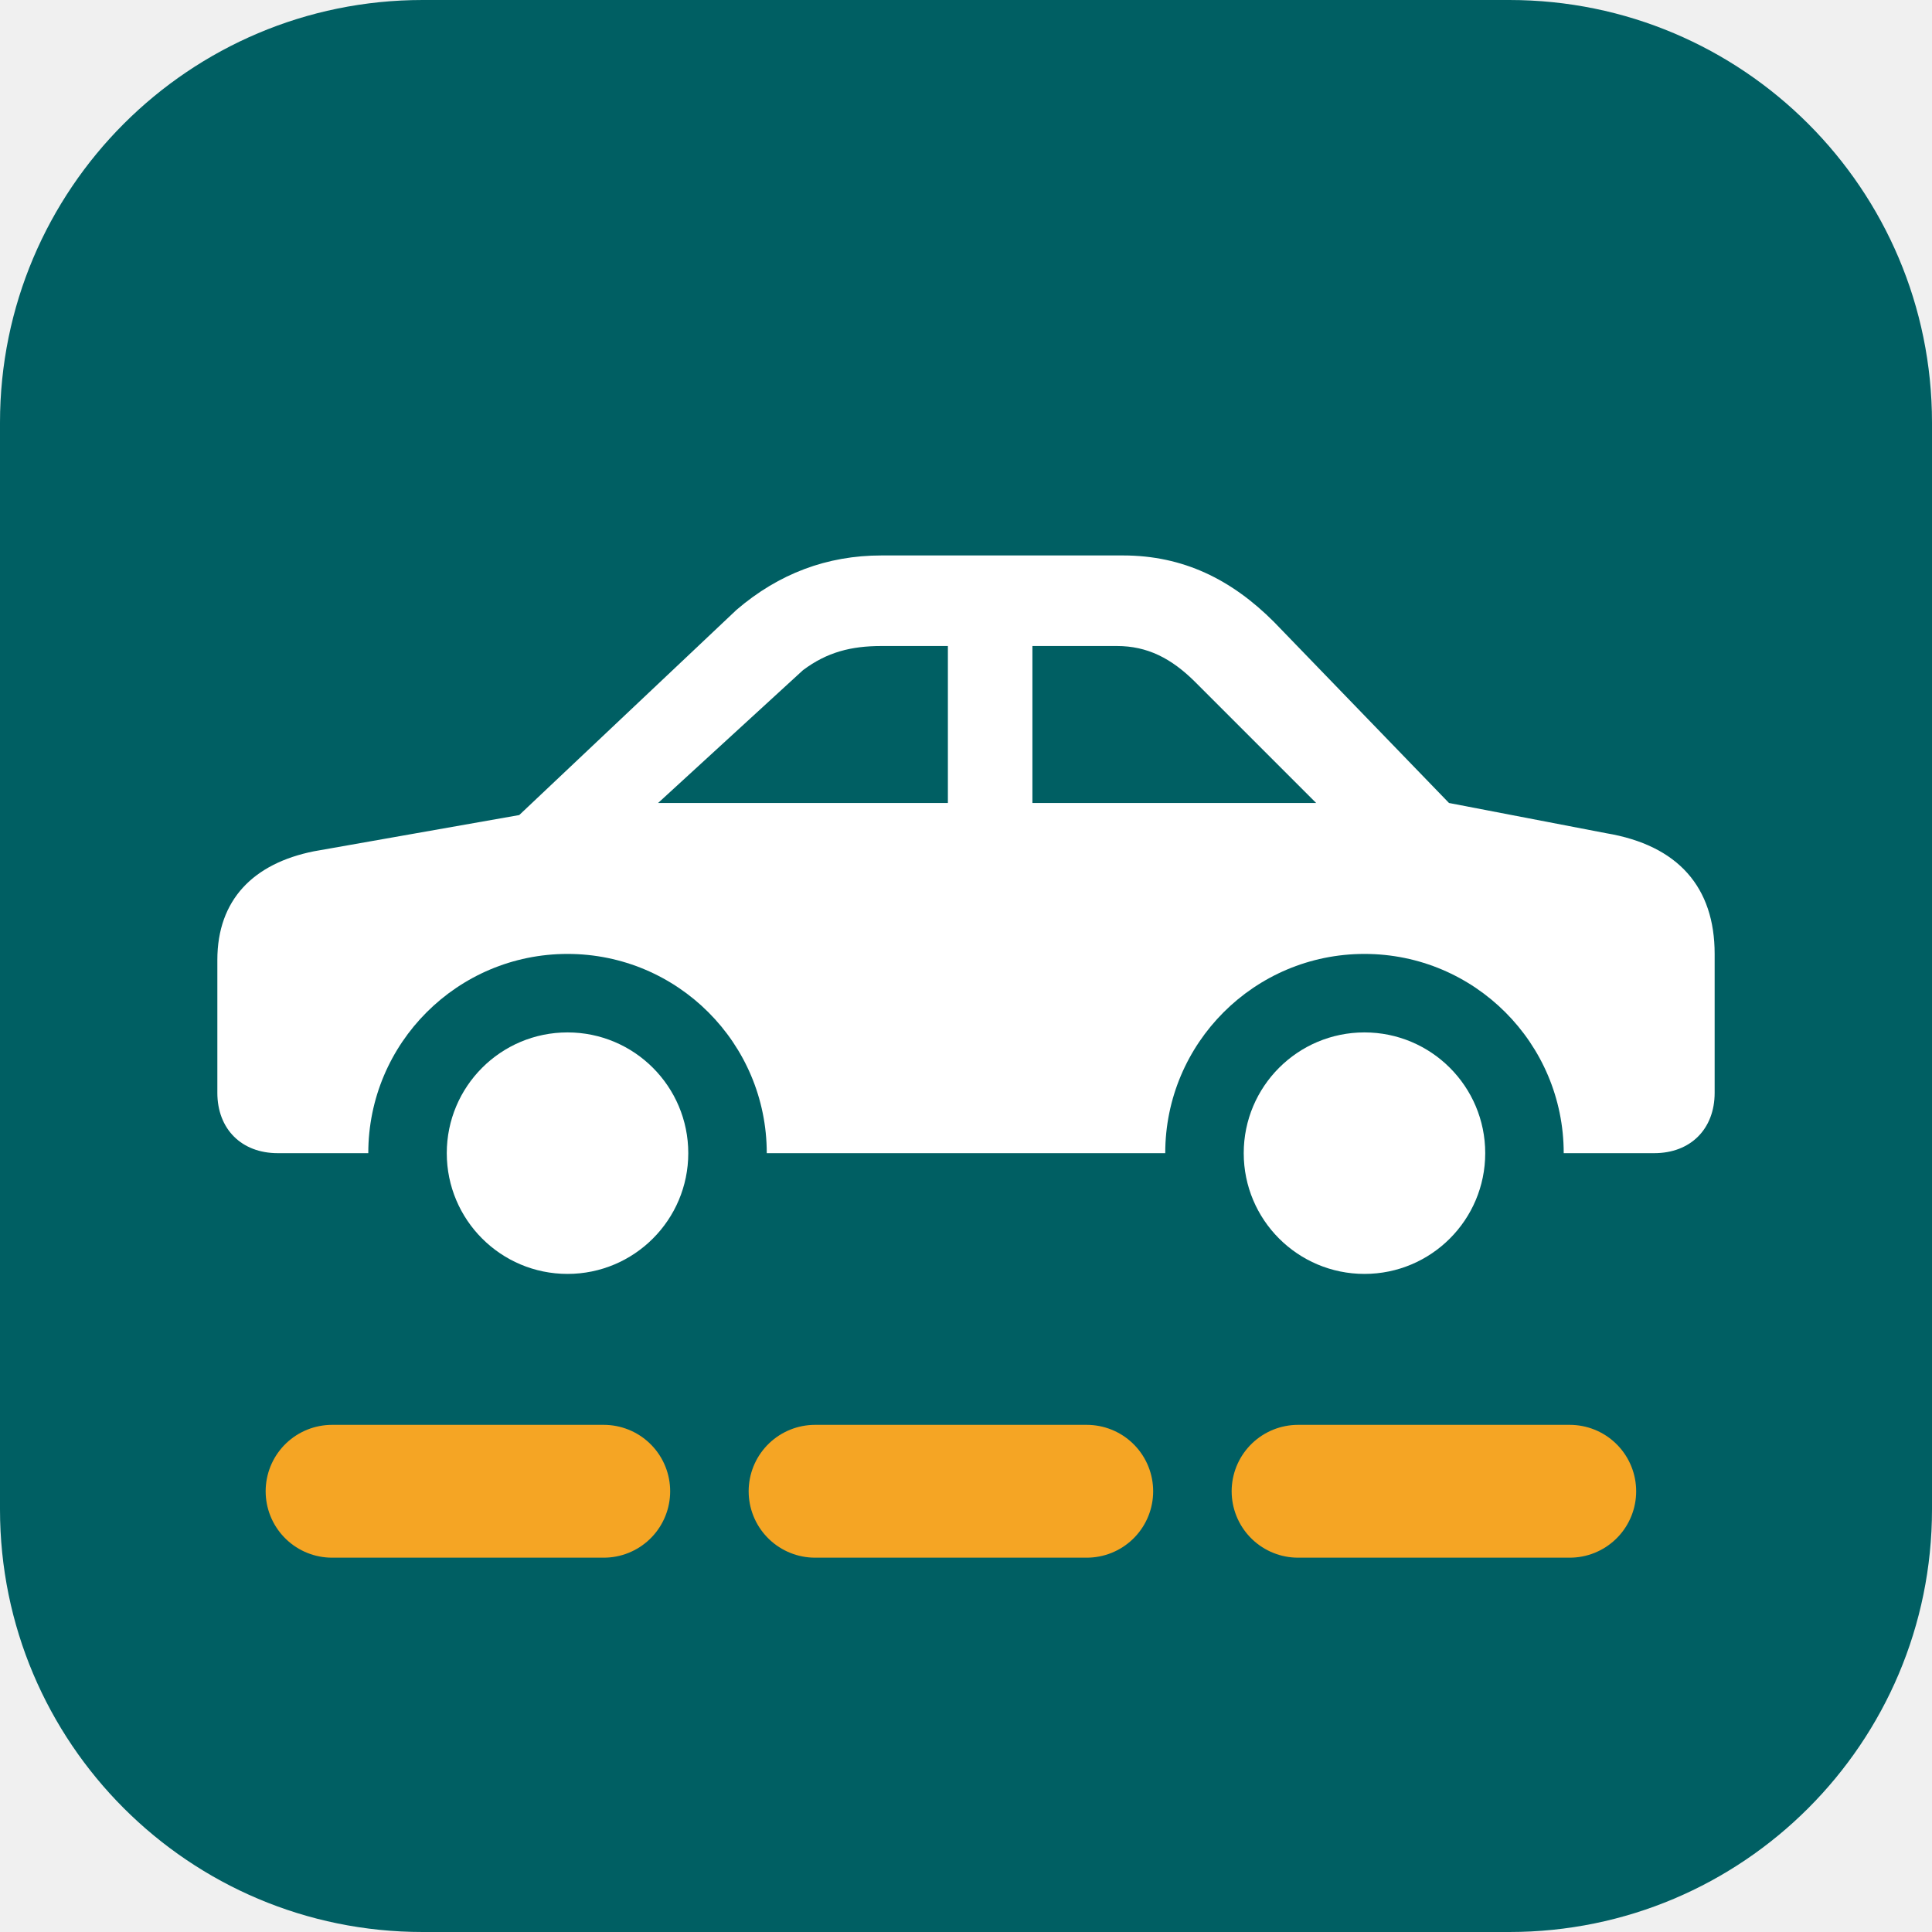
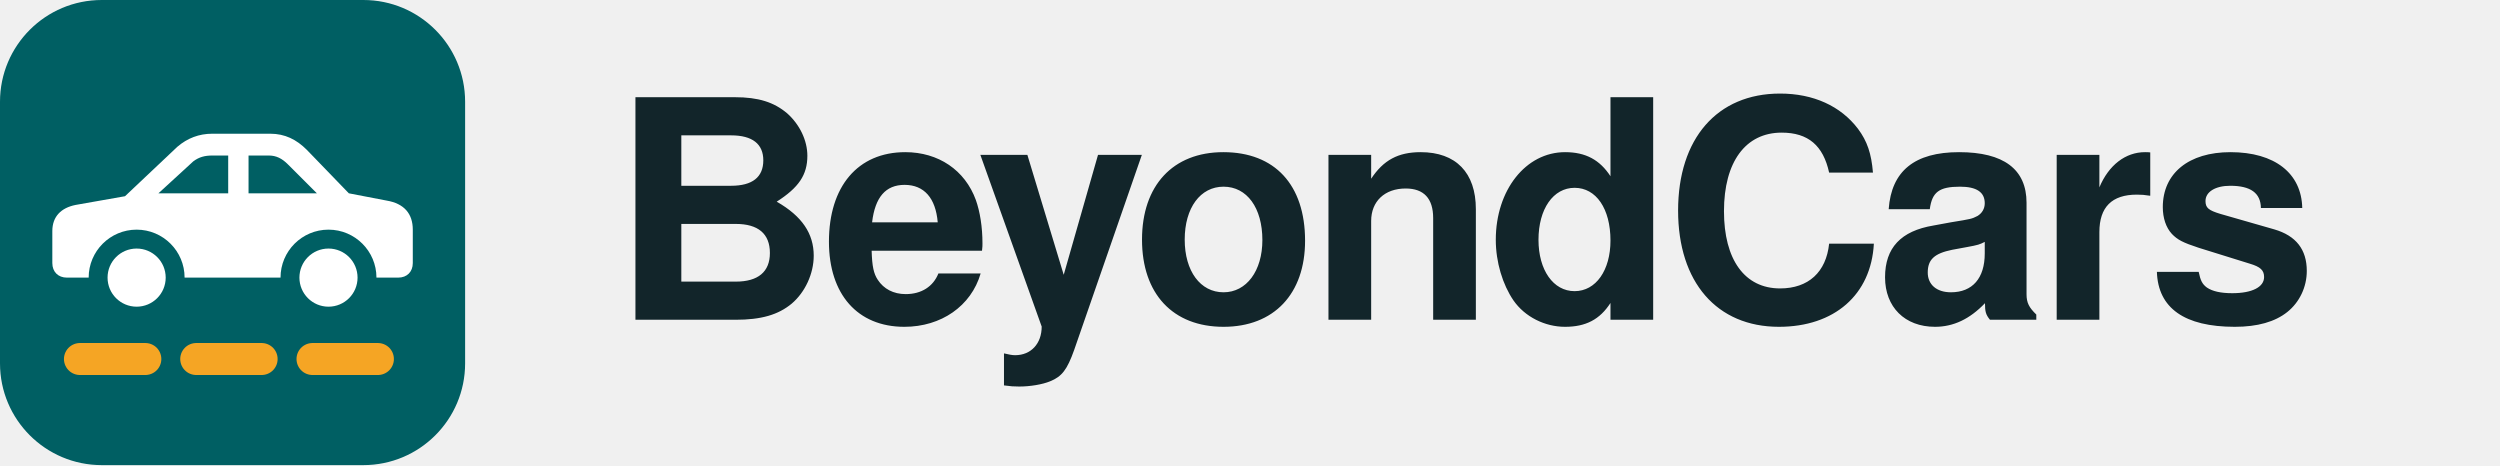
- <svg xmlns="http://www.w3.org/2000/svg" viewBox="0 0 32 32" width="32" height="32">
+ <svg xmlns="http://www.w3.org/2000/svg" viewBox="0 0 172 32" width="172" height="32">
  <rect width="32" height="32" rx="7" fill="#005F63" />
  <g transform="translate(0 -1.5)">
    <path d="M3.6 19.6 L3.6 17.4 C3.6 16.4 4.2 15.8 5.2 15.6 L8.6 15 L12.2 11.6 C12.9 11 13.7 10.7 14.6 10.7 L18.6 10.7 C19.6 10.7 20.4 11.1 21.1 11.8 L24 14.8 L26.6 15.3 C27.8 15.5 28.4 16.2 28.4 17.3 L28.4 19.6 C28.4 20.2 28 20.6 27.4 20.6 L4.6 20.6 C4 20.6 3.6 20.2 3.6 19.6 Z" fill="#FFFFFF" />
    <path d="M10.9 14.8 L13.3 12.6 C13.7 12.3 14.1 12.2 14.6 12.2 L15.7 12.2 L15.7 14.8 Z M17.1 12.2 L18.5 12.2 C19 12.2 19.4 12.4 19.8 12.8 L21.8 14.8 L17.1 14.8 Z" fill="#005F63" />
    <circle cx="9.4" cy="20.6" r="3.3" fill="#005F63" />
    <circle cx="9.4" cy="20.6" r="2" fill="#FFFFFF" />
    <circle cx="22.6" cy="20.6" r="3.3" fill="#005F63" />
    <circle cx="22.6" cy="20.6" r="2" fill="#FFFFFF" />
    <path d="M5.5 26.2 H26.5" stroke="#F5A524" stroke-width="2.2" stroke-linecap="round" stroke-dasharray="4.5 3.5" />
  </g>
+   <text x="42" y="22" font-family="Geist, 'Helvetica Neue', Helvetica, Arial, sans-serif" font-size="21" font-weight="600" letter-spacing="-0.6" fill="#12252A">
+     BeyondCars
+   </text>
</svg>
